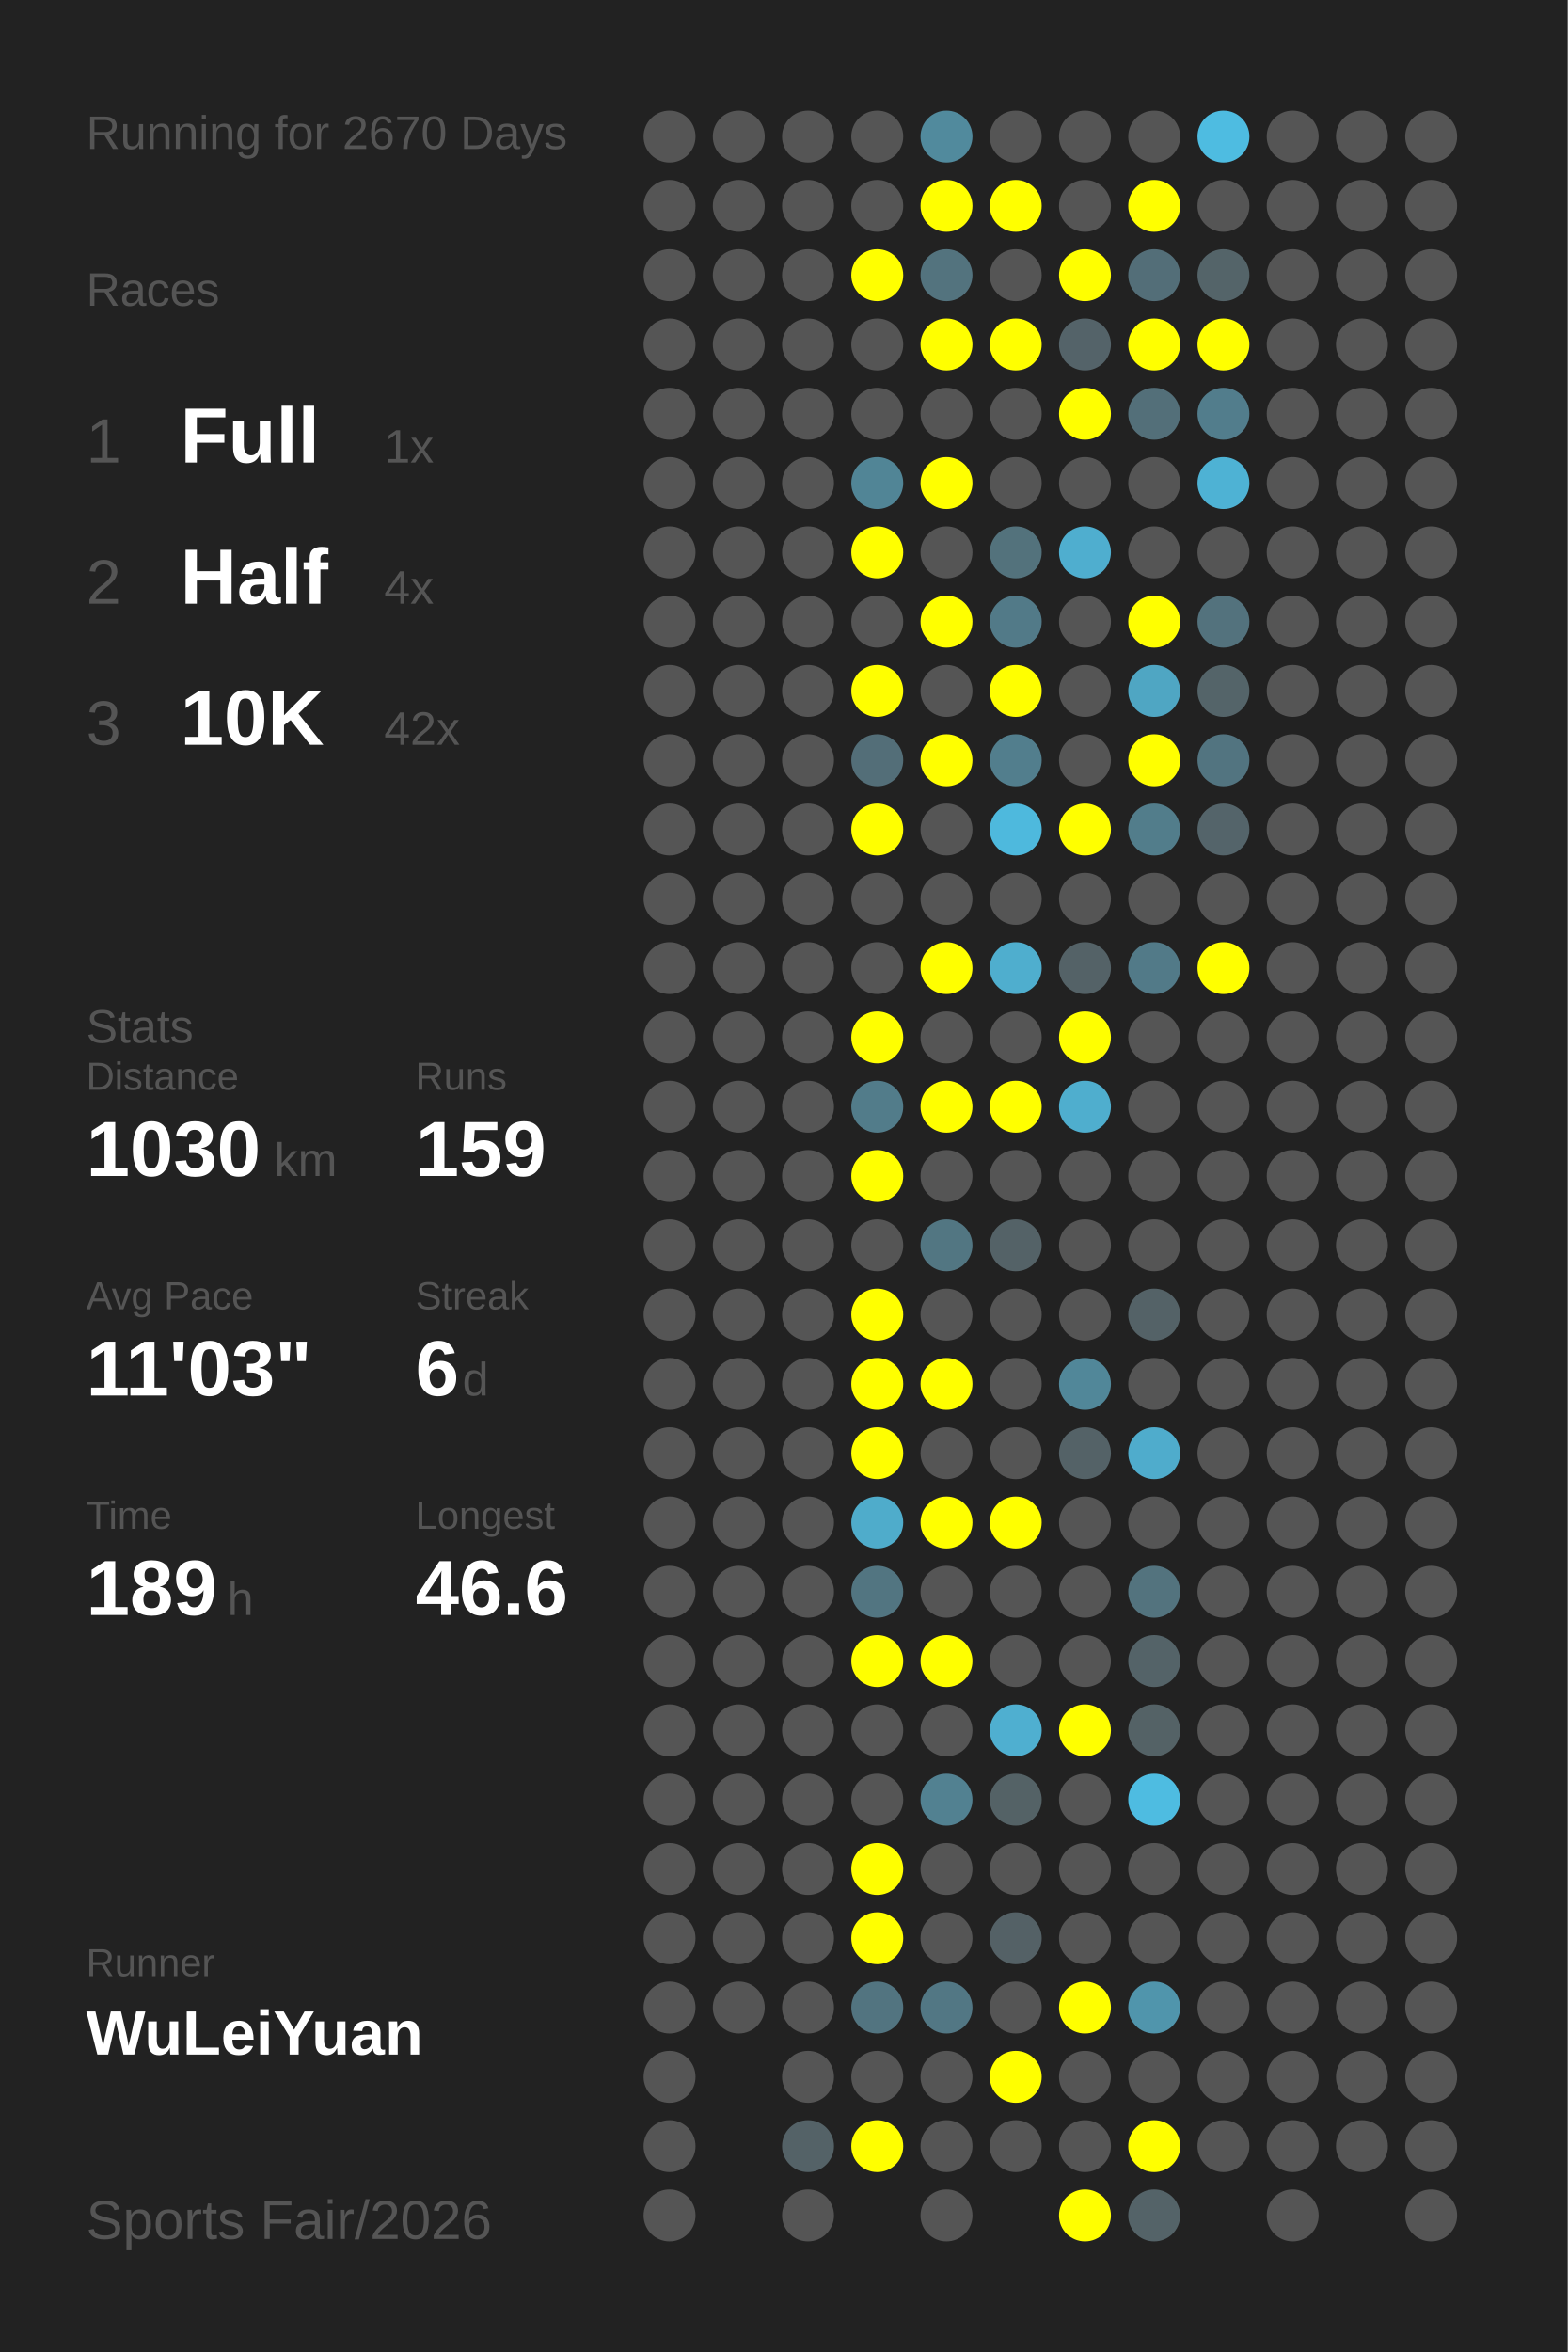
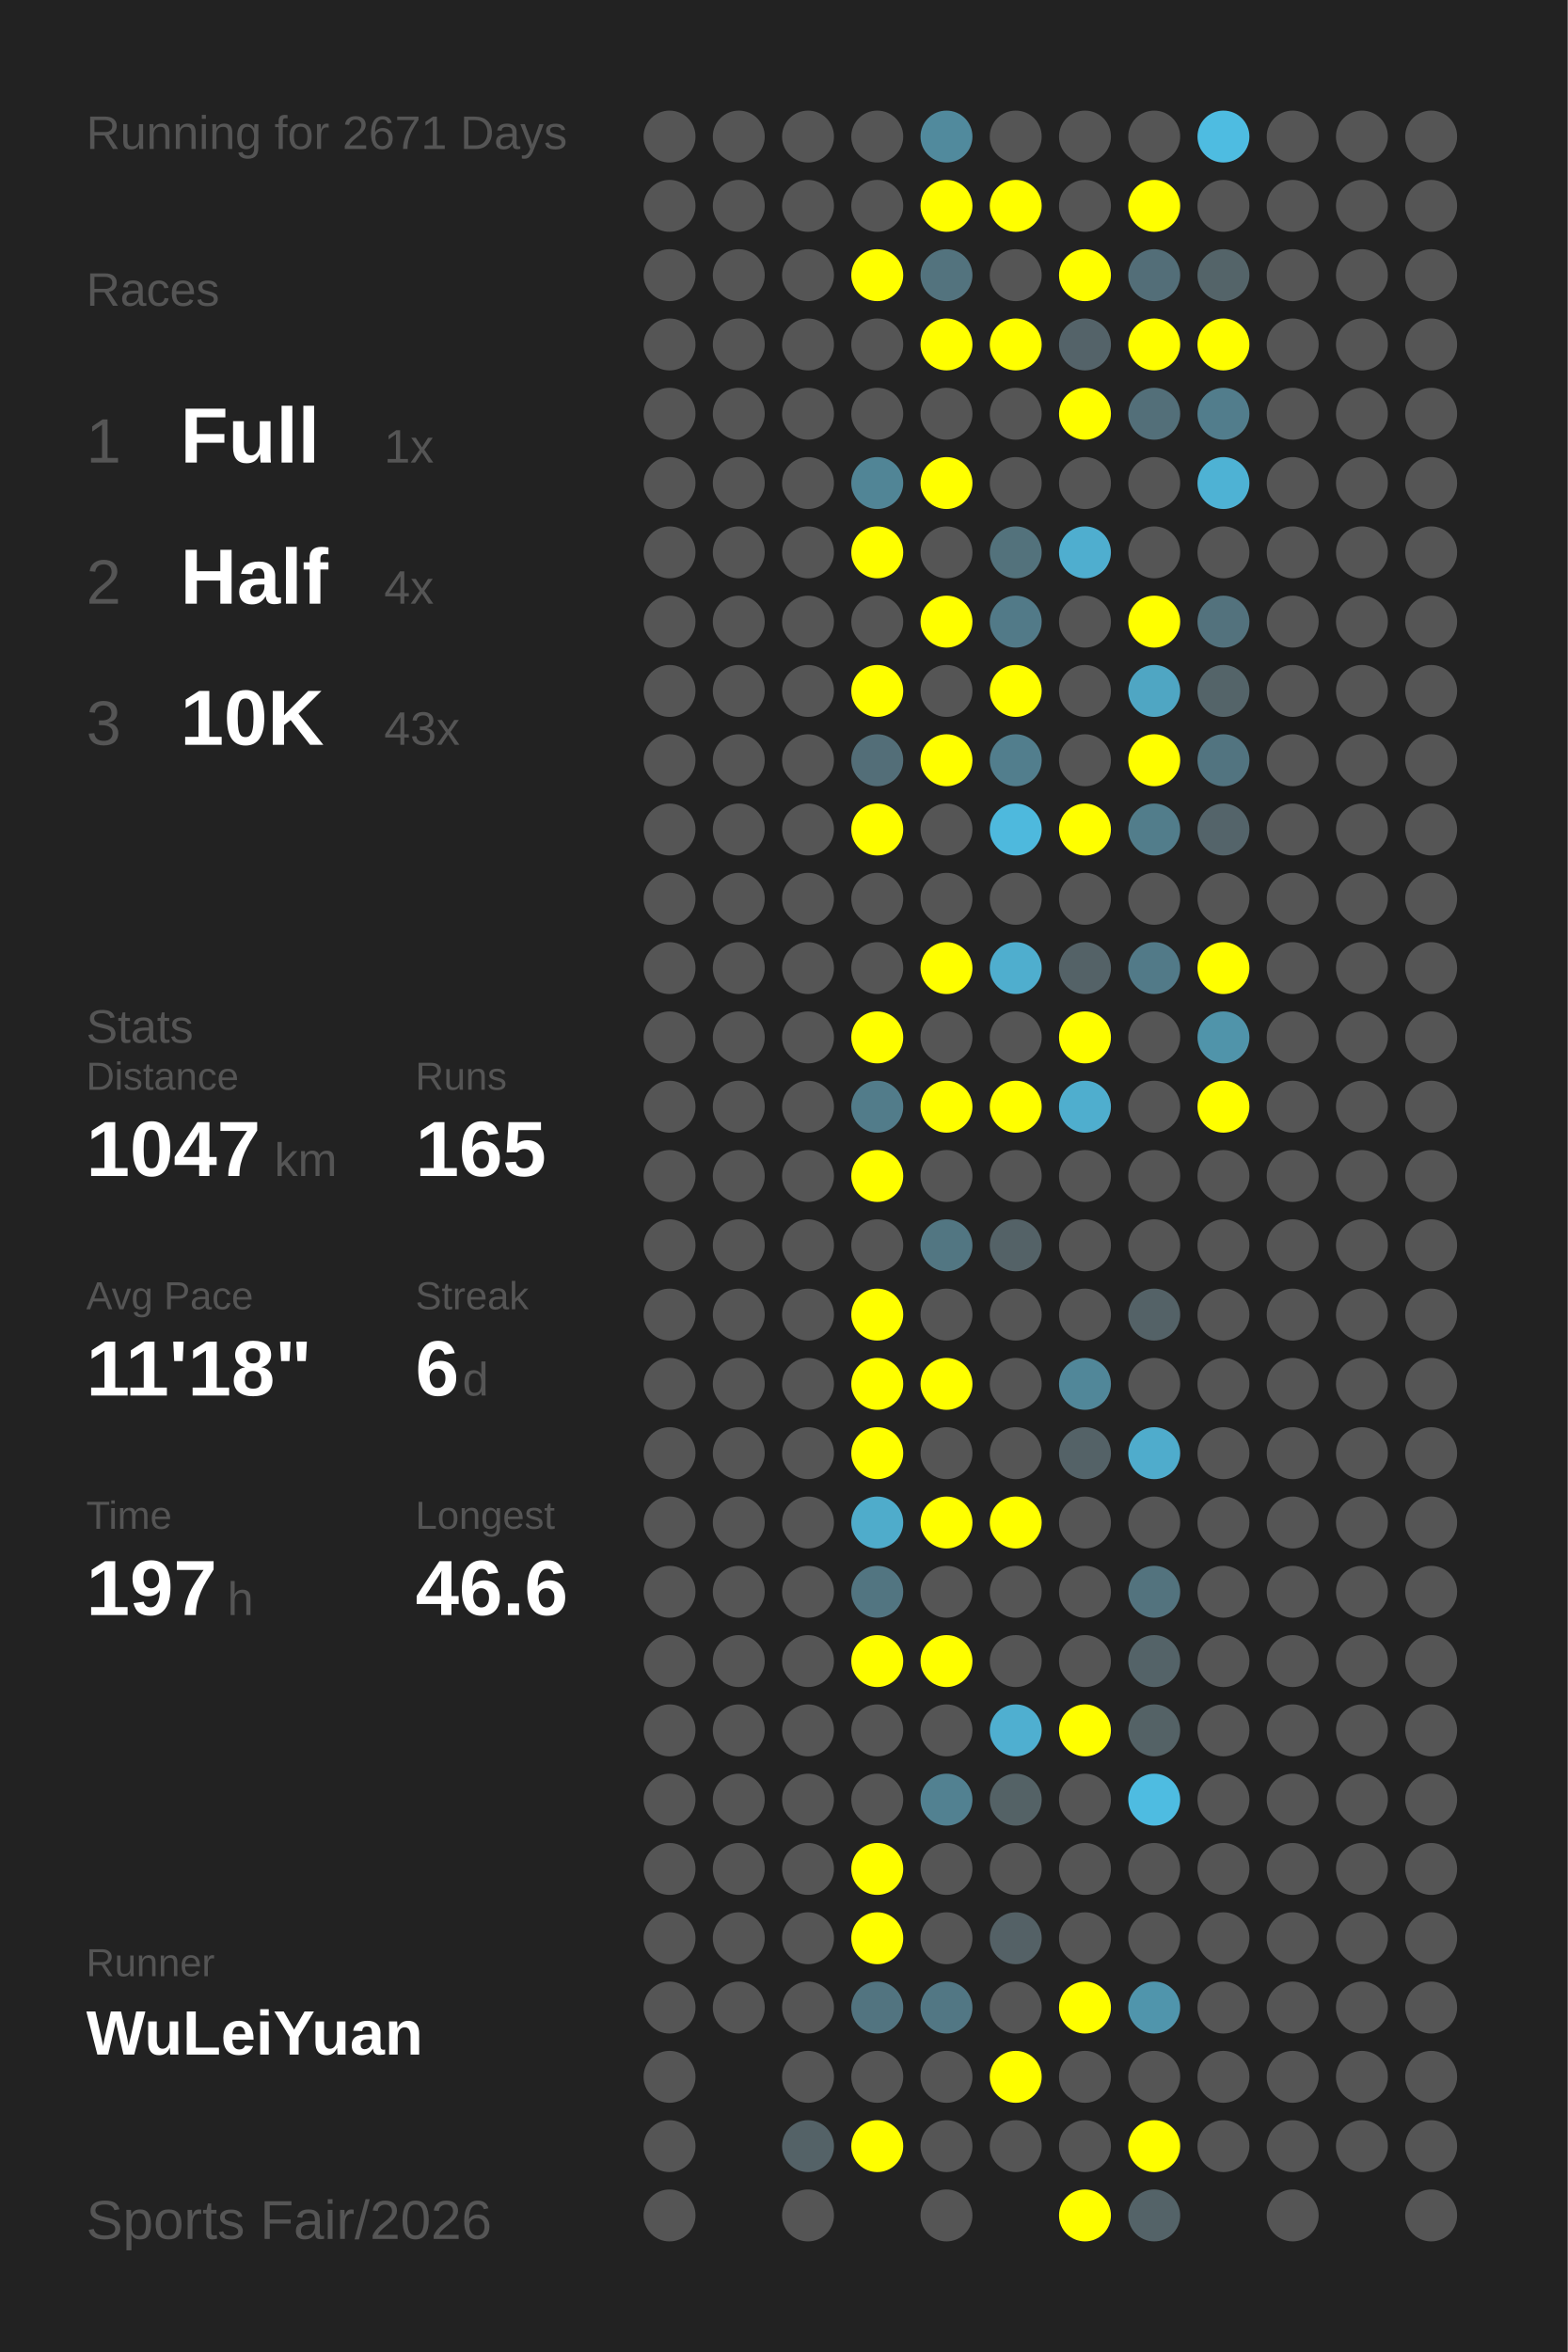
<svg xmlns="http://www.w3.org/2000/svg" baseProfile="full" height="300mm" version="1.1" viewBox="0,0,200,300" width="200mm">
  <defs />
  <rect fill="#222222" height="300" width="200" x="0" y="0" />
-   <text fill="#555555" style="font-size:6px; font-family:Arial;" x="11" y="19">Running for 2670 Days</text>
+   <text fill="#555555" style="font-size:6px; font-family:Arial;" x="11" y="19">Running for 2671 Days</text>
  <text fill="#555555" style="font-size:6px; font-family:Arial;" x="11" y="39">Races</text>
  <text fill="#555555" style="font-size:8px; font-family:Arial;" x="11" y="59">1</text>
  <text fill="#FFFFFF" style="font-size:10px; font-family:Arial; font-weight:bold;" x="23" y="59">Full</text>
  <text fill="#555555" style="font-size:6px; font-family:Arial;" x="49" y="59">1x</text>
  <text fill="#555555" style="font-size:8px; font-family:Arial;" x="11" y="77">2</text>
  <text fill="#FFFFFF" style="font-size:10px; font-family:Arial; font-weight:bold;" x="23" y="77">Half</text>
  <text fill="#555555" style="font-size:6px; font-family:Arial;" x="49" y="77">4x</text>
  <text fill="#555555" style="font-size:8px; font-family:Arial;" x="11" y="95">3</text>
  <text fill="#FFFFFF" style="font-size:10px; font-family:Arial; font-weight:bold;" x="23" y="95">10K</text>
-   <text fill="#555555" style="font-size:6px; font-family:Arial;" x="49" y="95">42x</text>
+   <text fill="#555555" style="font-size:6px; font-family:Arial;" x="49" y="95">43x</text>
  <text fill="#555555" style="font-size:6px; font-family:Arial;" x="11" y="133">Stats</text>
  <text fill="#555555" style="font-size:5px; font-family:Arial;" x="11" y="139">Distance</text>
-   <text fill="#FFFFFF" style="font-size:10px; font-family:Arial; font-weight:bold;" x="11" y="150">1030</text>
+   <text fill="#FFFFFF" style="font-size:10px; font-family:Arial; font-weight:bold;" x="11" y="150">1047</text>
  <text fill="#555555" style="font-size:6px; font-family:Arial;" x="35" y="150">km</text>
  <text fill="#555555" style="font-size:5px; font-family:Arial;" x="53" y="139">Runs</text>
-   <text fill="#FFFFFF" style="font-size:10px; font-family:Arial; font-weight:bold;" x="53" y="150">159</text>
+   <text fill="#FFFFFF" style="font-size:10px; font-family:Arial; font-weight:bold;" x="53" y="150">165</text>
  <text fill="#555555" style="font-size:5px; font-family:Arial;" x="11" y="167">Avg Pace</text>
-   <text fill="#FFFFFF" style="font-size:10px; font-family:Arial; font-weight:bold;" x="11" y="178">11'03"</text>
+   <text fill="#FFFFFF" style="font-size:10px; font-family:Arial; font-weight:bold;" x="11" y="178">11'18"</text>
  <text fill="#555555" style="font-size:5px; font-family:Arial;" x="53" y="167">Streak</text>
  <text fill="#FFFFFF" style="font-size:10px; font-family:Arial; font-weight:bold;" x="53" y="178">6</text>
  <text fill="#555555" style="font-size:6px; font-family:Arial;" x="59" y="178">d</text>
  <text fill="#555555" style="font-size:5px; font-family:Arial;" x="11" y="195">Time</text>
-   <text fill="#FFFFFF" style="font-size:10px; font-family:Arial; font-weight:bold;" x="11" y="206">189</text>
+   <text fill="#FFFFFF" style="font-size:10px; font-family:Arial; font-weight:bold;" x="11" y="206">197</text>
  <text fill="#555555" style="font-size:6px; font-family:Arial;" x="29" y="206">h</text>
  <text fill="#555555" style="font-size:5px; font-family:Arial;" x="53" y="195">Longest</text>
  <text fill="#FFFFFF" style="font-size:10px; font-family:Arial; font-weight:bold;" x="53" y="206">46.6</text>
  <text fill="#555555" style="font-size:5px; font-family:Arial;" x="11" y="252.065">Runner</text>
  <text fill="#FFFFFF" style="font-size:8px; font-family:Arial; font-weight:bold;" x="11" y="262.065">WuLeiYuan</text>
  <text fill="#555555" style="font-size:7px; font-family:Arial;" x="11" y="285.581">Sports Fair/2026</text>
  <circle cx="85.417" cy="17.419" fill="#555555" r="3.312" />
  <circle cx="85.417" cy="26.258" fill="#555555" r="3.312" />
  <circle cx="85.417" cy="35.097" fill="#555555" r="3.312" />
  <circle cx="85.417" cy="43.935" fill="#555555" r="3.312" />
  <circle cx="85.417" cy="52.774" fill="#555555" r="3.312" />
  <circle cx="85.417" cy="61.613" fill="#555555" r="3.312" />
  <circle cx="85.417" cy="70.452" fill="#555555" r="3.312" />
  <circle cx="85.417" cy="79.29" fill="#555555" r="3.312" />
  <circle cx="85.417" cy="88.129" fill="#555555" r="3.312" />
  <circle cx="85.417" cy="96.968" fill="#555555" r="3.312" />
  <circle cx="85.417" cy="105.806" fill="#555555" r="3.312" />
  <circle cx="85.417" cy="114.645" fill="#555555" r="3.312" />
  <circle cx="85.417" cy="123.484" fill="#555555" r="3.312" />
  <circle cx="85.417" cy="132.323" fill="#555555" r="3.312" />
  <circle cx="85.417" cy="141.161" fill="#555555" r="3.312" />
  <circle cx="85.417" cy="150" fill="#555555" r="3.312" />
  <circle cx="85.417" cy="158.839" fill="#555555" r="3.312" />
  <circle cx="85.417" cy="167.677" fill="#555555" r="3.312" />
  <circle cx="85.417" cy="176.516" fill="#555555" r="3.312" />
  <circle cx="85.417" cy="185.355" fill="#555555" r="3.312" />
  <circle cx="85.417" cy="194.194" fill="#555555" r="3.312" />
  <circle cx="85.417" cy="203.032" fill="#555555" r="3.312" />
  <circle cx="85.417" cy="211.871" fill="#555555" r="3.312" />
  <circle cx="85.417" cy="220.71" fill="#555555" r="3.312" />
  <circle cx="85.417" cy="229.548" fill="#555555" r="3.312" />
  <circle cx="85.417" cy="238.387" fill="#555555" r="3.312" />
  <circle cx="85.417" cy="247.226" fill="#555555" r="3.312" />
  <circle cx="85.417" cy="256.065" fill="#555555" r="3.312" />
  <circle cx="85.417" cy="264.903" fill="#555555" r="3.312" />
  <circle cx="85.417" cy="273.742" fill="#555555" r="3.312" />
  <circle cx="85.417" cy="282.581" fill="#555555" r="3.312" />
  <circle cx="94.25" cy="17.419" fill="#555555" r="3.312" />
  <circle cx="94.25" cy="26.258" fill="#555555" r="3.312" />
  <circle cx="94.25" cy="35.097" fill="#555555" r="3.312" />
  <circle cx="94.25" cy="43.935" fill="#555555" r="3.312" />
  <circle cx="94.25" cy="52.774" fill="#555555" r="3.312" />
  <circle cx="94.25" cy="61.613" fill="#555555" r="3.312" />
  <circle cx="94.25" cy="70.452" fill="#555555" r="3.312" />
  <circle cx="94.25" cy="79.29" fill="#555555" r="3.312" />
  <circle cx="94.25" cy="88.129" fill="#555555" r="3.312" />
  <circle cx="94.25" cy="96.968" fill="#555555" r="3.312" />
  <circle cx="94.25" cy="105.806" fill="#555555" r="3.312" />
  <circle cx="94.25" cy="114.645" fill="#555555" r="3.312" />
  <circle cx="94.25" cy="123.484" fill="#555555" r="3.312" />
  <circle cx="94.25" cy="132.323" fill="#555555" r="3.312" />
  <circle cx="94.25" cy="141.161" fill="#555555" r="3.312" />
  <circle cx="94.25" cy="150" fill="#555555" r="3.312" />
  <circle cx="94.25" cy="158.839" fill="#555555" r="3.312" />
  <circle cx="94.25" cy="167.677" fill="#555555" r="3.312" />
  <circle cx="94.25" cy="176.516" fill="#555555" r="3.312" />
  <circle cx="94.25" cy="185.355" fill="#555555" r="3.312" />
  <circle cx="94.25" cy="194.194" fill="#555555" r="3.312" />
  <circle cx="94.25" cy="203.032" fill="#555555" r="3.312" />
  <circle cx="94.25" cy="211.871" fill="#555555" r="3.312" />
  <circle cx="94.25" cy="220.71" fill="#555555" r="3.312" />
  <circle cx="94.25" cy="229.548" fill="#555555" r="3.312" />
  <circle cx="94.25" cy="238.387" fill="#555555" r="3.312" />
  <circle cx="94.25" cy="247.226" fill="#555555" r="3.312" />
  <circle cx="94.25" cy="256.065" fill="#555555" r="3.312" />
  <circle cx="103.083" cy="17.419" fill="#555555" r="3.312" />
  <circle cx="103.083" cy="26.258" fill="#555555" r="3.312" />
  <circle cx="103.083" cy="35.097" fill="#555555" r="3.312" />
  <circle cx="103.083" cy="43.935" fill="#555555" r="3.312" />
  <circle cx="103.083" cy="52.774" fill="#555555" r="3.312" />
  <circle cx="103.083" cy="61.613" fill="#555555" r="3.312" />
  <circle cx="103.083" cy="70.452" fill="#555555" r="3.312" />
  <circle cx="103.083" cy="79.29" fill="#555555" r="3.312" />
  <circle cx="103.083" cy="88.129" fill="#555555" r="3.312" />
  <circle cx="103.083" cy="96.968" fill="#555555" r="3.312" />
  <circle cx="103.083" cy="105.806" fill="#555555" r="3.312" />
  <circle cx="103.083" cy="114.645" fill="#555555" r="3.312" />
  <circle cx="103.083" cy="123.484" fill="#555555" r="3.312" />
  <circle cx="103.083" cy="132.323" fill="#555555" r="3.312" />
  <circle cx="103.083" cy="141.161" fill="#555555" r="3.312" />
  <circle cx="103.083" cy="150" fill="#555555" r="3.312" />
  <circle cx="103.083" cy="158.839" fill="#555555" r="3.312" />
  <circle cx="103.083" cy="167.677" fill="#555555" r="3.312" />
  <circle cx="103.083" cy="176.516" fill="#555555" r="3.312" />
  <circle cx="103.083" cy="185.355" fill="#555555" r="3.312" />
  <circle cx="103.083" cy="194.194" fill="#555555" r="3.312" />
  <circle cx="103.083" cy="203.032" fill="#555555" r="3.312" />
  <circle cx="103.083" cy="211.871" fill="#555555" r="3.312" />
  <circle cx="103.083" cy="220.71" fill="#555555" r="3.312" />
  <circle cx="103.083" cy="229.548" fill="#555555" r="3.312" />
  <circle cx="103.083" cy="238.387" fill="#555555" r="3.312" />
  <circle cx="103.083" cy="247.226" fill="#555555" r="3.312" />
  <circle cx="103.083" cy="256.065" fill="#555555" r="3.312" />
  <circle cx="103.083" cy="264.903" fill="#555555" r="3.312" />
  <circle cx="103.083" cy="273.742" fill="#546267" r="3.312" />
  <circle cx="103.083" cy="282.581" fill="#555555" r="3.312" />
  <circle cx="111.917" cy="17.419" fill="#555555" r="3.312" />
  <circle cx="111.917" cy="26.258" fill="#555555" r="3.312" />
  <circle cx="111.917" cy="35.097" fill="#FFFF00" r="3.312" />
  <circle cx="111.917" cy="43.935" fill="#555555" r="3.312" />
  <circle cx="111.917" cy="52.774" fill="#555555" r="3.312" />
  <circle cx="111.917" cy="61.613" fill="#518596" r="3.312" />
  <circle cx="111.917" cy="70.452" fill="#FFFF00" r="3.312" />
  <circle cx="111.917" cy="79.29" fill="#555555" r="3.312" />
  <circle cx="111.917" cy="88.129" fill="#FFFF00" r="3.312" />
  <circle cx="111.917" cy="96.968" fill="#536e78" r="3.312" />
  <circle cx="111.917" cy="105.806" fill="#FFFF00" r="3.312" />
  <circle cx="111.917" cy="114.645" fill="#555555" r="3.312" />
  <circle cx="111.917" cy="123.484" fill="#555555" r="3.312" />
  <circle cx="111.917" cy="132.323" fill="#FFFF00" r="3.312" />
  <circle cx="111.917" cy="141.161" fill="#527c8a" r="3.312" />
  <circle cx="111.917" cy="150" fill="#FFFF00" r="3.312" />
  <circle cx="111.917" cy="158.839" fill="#555555" r="3.312" />
  <circle cx="111.917" cy="167.677" fill="#FFFF00" r="3.312" />
  <circle cx="111.917" cy="176.516" fill="#FFFF00" r="3.312" />
  <circle cx="111.917" cy="185.355" fill="#FFFF00" r="3.312" />
  <circle cx="111.917" cy="194.194" fill="#4faccb" r="3.312" />
  <circle cx="111.917" cy="203.032" fill="#527581" r="3.312" />
  <circle cx="111.917" cy="211.871" fill="#FFFF00" r="3.312" />
  <circle cx="111.917" cy="220.71" fill="#555555" r="3.312" />
  <circle cx="111.917" cy="229.548" fill="#555555" r="3.312" />
  <circle cx="111.917" cy="238.387" fill="#FFFF00" r="3.312" />
  <circle cx="111.917" cy="247.226" fill="#FFFF00" r="3.312" />
  <circle cx="111.917" cy="256.065" fill="#527480" r="3.312" />
  <circle cx="111.917" cy="264.903" fill="#555555" r="3.312" />
  <circle cx="111.917" cy="273.742" fill="#FFFF00" r="3.312" />
  <circle cx="120.75" cy="17.419" fill="#518a9d" r="3.312" />
  <circle cx="120.75" cy="26.258" fill="#FFFF00" r="3.312" />
  <circle cx="120.75" cy="35.097" fill="#53737e" r="3.312" />
  <circle cx="120.75" cy="43.935" fill="#FFFF00" r="3.312" />
  <circle cx="120.75" cy="52.774" fill="#555555" r="3.312" />
  <circle cx="120.75" cy="61.613" fill="#FFFF00" r="3.312" />
  <circle cx="120.75" cy="70.452" fill="#555555" r="3.312" />
  <circle cx="120.75" cy="79.29" fill="#FFFF00" r="3.312" />
  <circle cx="120.75" cy="88.129" fill="#555555" r="3.312" />
  <circle cx="120.75" cy="96.968" fill="#FFFF00" r="3.312" />
  <circle cx="120.75" cy="105.806" fill="#555555" r="3.312" />
  <circle cx="120.75" cy="114.645" fill="#555555" r="3.312" />
  <circle cx="120.75" cy="123.484" fill="#FFFF00" r="3.312" />
  <circle cx="120.75" cy="132.323" fill="#555555" r="3.312" />
  <circle cx="120.75" cy="141.161" fill="#FFFF00" r="3.312" />
  <circle cx="120.75" cy="150" fill="#555555" r="3.312" />
  <circle cx="120.75" cy="158.839" fill="#527682" r="3.312" />
  <circle cx="120.75" cy="167.677" fill="#555555" r="3.312" />
  <circle cx="120.75" cy="176.516" fill="#FFFF00" r="3.312" />
  <circle cx="120.75" cy="185.355" fill="#555555" r="3.312" />
  <circle cx="120.75" cy="194.194" fill="#FFFF00" r="3.312" />
  <circle cx="120.75" cy="203.032" fill="#555555" r="3.312" />
  <circle cx="120.75" cy="211.871" fill="#FFFF00" r="3.312" />
  <circle cx="120.75" cy="220.71" fill="#555555" r="3.312" />
  <circle cx="120.75" cy="229.548" fill="#528191" r="3.312" />
  <circle cx="120.75" cy="238.387" fill="#555555" r="3.312" />
  <circle cx="120.75" cy="247.226" fill="#555555" r="3.312" />
  <circle cx="120.75" cy="256.065" fill="#527784" r="3.312" />
  <circle cx="120.75" cy="264.903" fill="#555555" r="3.312" />
  <circle cx="120.75" cy="273.742" fill="#555555" r="3.312" />
  <circle cx="120.75" cy="282.581" fill="#555555" r="3.312" />
  <circle cx="129.583" cy="17.419" fill="#555555" r="3.312" />
  <circle cx="129.583" cy="26.258" fill="#FFFF00" r="3.312" />
  <circle cx="129.583" cy="35.097" fill="#555555" r="3.312" />
  <circle cx="129.583" cy="43.935" fill="#FFFF00" r="3.312" />
  <circle cx="129.583" cy="52.774" fill="#555555" r="3.312" />
  <circle cx="129.583" cy="61.613" fill="#555555" r="3.312" />
  <circle cx="129.583" cy="70.452" fill="#53727c" r="3.312" />
  <circle cx="129.583" cy="79.29" fill="#527a88" r="3.312" />
  <circle cx="129.583" cy="88.129" fill="#FFFF00" r="3.312" />
  <circle cx="129.583" cy="96.968" fill="#527e8d" r="3.312" />
  <circle cx="129.583" cy="105.806" fill="#4eb9dd" r="3.312" />
  <circle cx="129.583" cy="114.645" fill="#555555" r="3.312" />
  <circle cx="129.583" cy="123.484" fill="#4faece" r="3.312" />
  <circle cx="129.583" cy="132.323" fill="#555555" r="3.312" />
  <circle cx="129.583" cy="141.161" fill="#FFFF00" r="3.312" />
  <circle cx="129.583" cy="150" fill="#555555" r="3.312" />
  <circle cx="129.583" cy="158.839" fill="#546267" r="3.312" />
  <circle cx="129.583" cy="167.677" fill="#555555" r="3.312" />
  <circle cx="129.583" cy="176.516" fill="#555555" r="3.312" />
  <circle cx="129.583" cy="185.355" fill="#555555" r="3.312" />
  <circle cx="129.583" cy="194.194" fill="#FFFF00" r="3.312" />
  <circle cx="129.583" cy="203.032" fill="#555555" r="3.312" />
  <circle cx="129.583" cy="211.871" fill="#555555" r="3.312" />
  <circle cx="129.583" cy="220.71" fill="#4fafd0" r="3.312" />
  <circle cx="129.583" cy="229.548" fill="#546266" r="3.312" />
  <circle cx="129.583" cy="238.387" fill="#555555" r="3.312" />
  <circle cx="129.583" cy="247.226" fill="#546166" r="3.312" />
  <circle cx="129.583" cy="256.065" fill="#555555" r="3.312" />
  <circle cx="129.583" cy="264.903" fill="#FFFF00" r="3.312" />
  <circle cx="129.583" cy="273.742" fill="#555555" r="3.312" />
  <circle cx="138.417" cy="17.419" fill="#555555" r="3.312" />
  <circle cx="138.417" cy="26.258" fill="#555555" r="3.312" />
  <circle cx="138.417" cy="35.097" fill="#FFFF00" r="3.312" />
  <circle cx="138.417" cy="43.935" fill="#546369" r="3.312" />
  <circle cx="138.417" cy="52.774" fill="#FFFF00" r="3.312" />
  <circle cx="138.417" cy="61.613" fill="#555555" r="3.312" />
  <circle cx="138.417" cy="70.452" fill="#4faecf" r="3.312" />
  <circle cx="138.417" cy="79.29" fill="#555555" r="3.312" />
  <circle cx="138.417" cy="88.129" fill="#555555" r="3.312" />
  <circle cx="138.417" cy="96.968" fill="#555555" r="3.312" />
  <circle cx="138.417" cy="105.806" fill="#FFFF00" r="3.312" />
  <circle cx="138.417" cy="114.645" fill="#555555" r="3.312" />
  <circle cx="138.417" cy="123.484" fill="#546267" r="3.312" />
  <circle cx="138.417" cy="132.323" fill="#FFFF00" r="3.312" />
  <circle cx="138.417" cy="141.161" fill="#4faece" r="3.312" />
  <circle cx="138.417" cy="150" fill="#555555" r="3.312" />
  <circle cx="138.417" cy="158.839" fill="#555555" r="3.312" />
  <circle cx="138.417" cy="167.677" fill="#555555" r="3.312" />
  <circle cx="138.417" cy="176.516" fill="#518799" r="3.312" />
  <circle cx="138.417" cy="185.355" fill="#546267" r="3.312" />
  <circle cx="138.417" cy="194.194" fill="#555555" r="3.312" />
  <circle cx="138.417" cy="203.032" fill="#555555" r="3.312" />
  <circle cx="138.417" cy="211.871" fill="#555555" r="3.312" />
  <circle cx="138.417" cy="220.71" fill="#FFFF00" r="3.312" />
  <circle cx="138.417" cy="229.548" fill="#555555" r="3.312" />
  <circle cx="138.417" cy="238.387" fill="#555555" r="3.312" />
  <circle cx="138.417" cy="247.226" fill="#555555" r="3.312" />
  <circle cx="138.417" cy="256.065" fill="#FFFF00" r="3.312" />
  <circle cx="138.417" cy="264.903" fill="#555555" r="3.312" />
  <circle cx="138.417" cy="273.742" fill="#555555" r="3.312" />
  <circle cx="138.417" cy="282.581" fill="#FFFF00" r="3.312" />
  <circle cx="147.25" cy="17.419" fill="#555555" r="3.312" />
  <circle cx="147.25" cy="26.258" fill="#FFFF00" r="3.312" />
  <circle cx="147.25" cy="35.097" fill="#536e78" r="3.312" />
  <circle cx="147.25" cy="43.935" fill="#FFFF00" r="3.312" />
  <circle cx="147.25" cy="52.774" fill="#536f79" r="3.312" />
  <circle cx="147.25" cy="61.613" fill="#555555" r="3.312" />
  <circle cx="147.25" cy="70.452" fill="#555555" r="3.312" />
  <circle cx="147.25" cy="79.29" fill="#FFFF00" r="3.312" />
  <circle cx="147.25" cy="88.129" fill="#4fa6c3" r="3.312" />
  <circle cx="147.25" cy="96.968" fill="#FFFF00" r="3.312" />
  <circle cx="147.25" cy="105.806" fill="#527d8b" r="3.312" />
  <circle cx="147.25" cy="114.645" fill="#555555" r="3.312" />
  <circle cx="147.25" cy="123.484" fill="#527a88" r="3.312" />
  <circle cx="147.25" cy="132.323" fill="#555555" r="3.312" />
  <circle cx="147.25" cy="141.161" fill="#555555" r="3.312" />
  <circle cx="147.25" cy="150" fill="#555555" r="3.312" />
  <circle cx="147.25" cy="158.839" fill="#555555" r="3.312" />
  <circle cx="147.25" cy="167.677" fill="#546267" r="3.312" />
  <circle cx="147.25" cy="176.516" fill="#555555" r="3.312" />
  <circle cx="147.25" cy="185.355" fill="#4faccc" r="3.312" />
  <circle cx="147.25" cy="194.194" fill="#555555" r="3.312" />
  <circle cx="147.25" cy="203.032" fill="#53737e" r="3.312" />
  <circle cx="147.25" cy="211.871" fill="#546368" r="3.312" />
  <circle cx="147.25" cy="220.71" fill="#546266" r="3.312" />
  <circle cx="147.25" cy="229.548" fill="#4ebce1" r="3.312" />
  <circle cx="147.25" cy="238.387" fill="#555555" r="3.312" />
  <circle cx="147.25" cy="247.226" fill="#555555" r="3.312" />
  <circle cx="147.25" cy="256.065" fill="#5095ac" r="3.312" />
  <circle cx="147.25" cy="264.903" fill="#555555" r="3.312" />
  <circle cx="147.25" cy="273.742" fill="#FFFF00" r="3.312" />
  <circle cx="147.25" cy="282.581" fill="#546368" r="3.312" />
  <circle cx="156.083" cy="17.419" fill="#4ebce1" r="3.312" />
  <circle cx="156.083" cy="26.258" fill="#555555" r="3.312" />
  <circle cx="156.083" cy="35.097" fill="#546469" r="3.312" />
  <circle cx="156.083" cy="43.935" fill="#FFFF00" r="3.312" />
  <circle cx="156.083" cy="52.774" fill="#527d8c" r="3.312" />
  <circle cx="156.083" cy="61.613" fill="#4eb2d4" r="3.312" />
  <circle cx="156.083" cy="70.452" fill="#555555" r="3.312" />
  <circle cx="156.083" cy="79.29" fill="#53727d" r="3.312" />
  <circle cx="156.083" cy="88.129" fill="#546469" r="3.312" />
  <circle cx="156.083" cy="96.968" fill="#527480" r="3.312" />
  <circle cx="156.083" cy="105.806" fill="#54646a" r="3.312" />
  <circle cx="156.083" cy="114.645" fill="#555555" r="3.312" />
  <circle cx="156.083" cy="123.484" fill="#FFFF00" r="3.312" />
-   <circle cx="156.083" cy="132.323" fill="#555555" r="3.312" />
-   <circle cx="156.083" cy="141.161" fill="#555555" r="3.312" />
+   <circle cx="156.083" cy="132.323" fill="#5094aa" r="3.312" />
+   <circle cx="156.083" cy="141.161" fill="#FFFF00" r="3.312" />
  <circle cx="156.083" cy="150" fill="#555555" r="3.312" />
  <circle cx="156.083" cy="158.839" fill="#555555" r="3.312" />
  <circle cx="156.083" cy="167.677" fill="#555555" r="3.312" />
  <circle cx="156.083" cy="176.516" fill="#555555" r="3.312" />
  <circle cx="156.083" cy="185.355" fill="#555555" r="3.312" />
  <circle cx="156.083" cy="194.194" fill="#555555" r="3.312" />
  <circle cx="156.083" cy="203.032" fill="#555555" r="3.312" />
  <circle cx="156.083" cy="211.871" fill="#555555" r="3.312" />
  <circle cx="156.083" cy="220.71" fill="#555555" r="3.312" />
  <circle cx="156.083" cy="229.548" fill="#555555" r="3.312" />
  <circle cx="156.083" cy="238.387" fill="#555555" r="3.312" />
  <circle cx="156.083" cy="247.226" fill="#555555" r="3.312" />
  <circle cx="156.083" cy="256.065" fill="#555555" r="3.312" />
  <circle cx="156.083" cy="264.903" fill="#555555" r="3.312" />
  <circle cx="156.083" cy="273.742" fill="#555555" r="3.312" />
  <circle cx="164.917" cy="17.419" fill="#555555" r="3.312" />
  <circle cx="164.917" cy="26.258" fill="#555555" r="3.312" />
  <circle cx="164.917" cy="35.097" fill="#555555" r="3.312" />
  <circle cx="164.917" cy="43.935" fill="#555555" r="3.312" />
  <circle cx="164.917" cy="52.774" fill="#555555" r="3.312" />
  <circle cx="164.917" cy="61.613" fill="#555555" r="3.312" />
  <circle cx="164.917" cy="70.452" fill="#555555" r="3.312" />
  <circle cx="164.917" cy="79.29" fill="#555555" r="3.312" />
  <circle cx="164.917" cy="88.129" fill="#555555" r="3.312" />
  <circle cx="164.917" cy="96.968" fill="#555555" r="3.312" />
  <circle cx="164.917" cy="105.806" fill="#555555" r="3.312" />
  <circle cx="164.917" cy="114.645" fill="#555555" r="3.312" />
  <circle cx="164.917" cy="123.484" fill="#555555" r="3.312" />
  <circle cx="164.917" cy="132.323" fill="#555555" r="3.312" />
  <circle cx="164.917" cy="141.161" fill="#555555" r="3.312" />
  <circle cx="164.917" cy="150" fill="#555555" r="3.312" />
  <circle cx="164.917" cy="158.839" fill="#555555" r="3.312" />
  <circle cx="164.917" cy="167.677" fill="#555555" r="3.312" />
  <circle cx="164.917" cy="176.516" fill="#555555" r="3.312" />
  <circle cx="164.917" cy="185.355" fill="#555555" r="3.312" />
  <circle cx="164.917" cy="194.194" fill="#555555" r="3.312" />
  <circle cx="164.917" cy="203.032" fill="#555555" r="3.312" />
  <circle cx="164.917" cy="211.871" fill="#555555" r="3.312" />
  <circle cx="164.917" cy="220.71" fill="#555555" r="3.312" />
  <circle cx="164.917" cy="229.548" fill="#555555" r="3.312" />
  <circle cx="164.917" cy="238.387" fill="#555555" r="3.312" />
  <circle cx="164.917" cy="247.226" fill="#555555" r="3.312" />
  <circle cx="164.917" cy="256.065" fill="#555555" r="3.312" />
  <circle cx="164.917" cy="264.903" fill="#555555" r="3.312" />
  <circle cx="164.917" cy="273.742" fill="#555555" r="3.312" />
  <circle cx="164.917" cy="282.581" fill="#555555" r="3.312" />
  <circle cx="173.75" cy="17.419" fill="#555555" r="3.312" />
  <circle cx="173.75" cy="26.258" fill="#555555" r="3.312" />
  <circle cx="173.75" cy="35.097" fill="#555555" r="3.312" />
  <circle cx="173.75" cy="43.935" fill="#555555" r="3.312" />
  <circle cx="173.75" cy="52.774" fill="#555555" r="3.312" />
  <circle cx="173.75" cy="61.613" fill="#555555" r="3.312" />
  <circle cx="173.75" cy="70.452" fill="#555555" r="3.312" />
  <circle cx="173.75" cy="79.29" fill="#555555" r="3.312" />
  <circle cx="173.75" cy="88.129" fill="#555555" r="3.312" />
  <circle cx="173.75" cy="96.968" fill="#555555" r="3.312" />
  <circle cx="173.75" cy="105.806" fill="#555555" r="3.312" />
  <circle cx="173.75" cy="114.645" fill="#555555" r="3.312" />
  <circle cx="173.75" cy="123.484" fill="#555555" r="3.312" />
  <circle cx="173.75" cy="132.323" fill="#555555" r="3.312" />
  <circle cx="173.75" cy="141.161" fill="#555555" r="3.312" />
  <circle cx="173.75" cy="150" fill="#555555" r="3.312" />
  <circle cx="173.75" cy="158.839" fill="#555555" r="3.312" />
  <circle cx="173.75" cy="167.677" fill="#555555" r="3.312" />
  <circle cx="173.75" cy="176.516" fill="#555555" r="3.312" />
  <circle cx="173.75" cy="185.355" fill="#555555" r="3.312" />
  <circle cx="173.75" cy="194.194" fill="#555555" r="3.312" />
  <circle cx="173.75" cy="203.032" fill="#555555" r="3.312" />
  <circle cx="173.75" cy="211.871" fill="#555555" r="3.312" />
  <circle cx="173.75" cy="220.71" fill="#555555" r="3.312" />
  <circle cx="173.75" cy="229.548" fill="#555555" r="3.312" />
  <circle cx="173.75" cy="238.387" fill="#555555" r="3.312" />
  <circle cx="173.75" cy="247.226" fill="#555555" r="3.312" />
  <circle cx="173.75" cy="256.065" fill="#555555" r="3.312" />
  <circle cx="173.75" cy="264.903" fill="#555555" r="3.312" />
  <circle cx="173.75" cy="273.742" fill="#555555" r="3.312" />
  <circle cx="182.583" cy="17.419" fill="#555555" r="3.312" />
  <circle cx="182.583" cy="26.258" fill="#555555" r="3.312" />
  <circle cx="182.583" cy="35.097" fill="#555555" r="3.312" />
  <circle cx="182.583" cy="43.935" fill="#555555" r="3.312" />
  <circle cx="182.583" cy="52.774" fill="#555555" r="3.312" />
  <circle cx="182.583" cy="61.613" fill="#555555" r="3.312" />
  <circle cx="182.583" cy="70.452" fill="#555555" r="3.312" />
  <circle cx="182.583" cy="79.29" fill="#555555" r="3.312" />
  <circle cx="182.583" cy="88.129" fill="#555555" r="3.312" />
  <circle cx="182.583" cy="96.968" fill="#555555" r="3.312" />
  <circle cx="182.583" cy="105.806" fill="#555555" r="3.312" />
  <circle cx="182.583" cy="114.645" fill="#555555" r="3.312" />
  <circle cx="182.583" cy="123.484" fill="#555555" r="3.312" />
  <circle cx="182.583" cy="132.323" fill="#555555" r="3.312" />
  <circle cx="182.583" cy="141.161" fill="#555555" r="3.312" />
  <circle cx="182.583" cy="150" fill="#555555" r="3.312" />
  <circle cx="182.583" cy="158.839" fill="#555555" r="3.312" />
  <circle cx="182.583" cy="167.677" fill="#555555" r="3.312" />
  <circle cx="182.583" cy="176.516" fill="#555555" r="3.312" />
  <circle cx="182.583" cy="185.355" fill="#555555" r="3.312" />
  <circle cx="182.583" cy="194.194" fill="#555555" r="3.312" />
  <circle cx="182.583" cy="203.032" fill="#555555" r="3.312" />
  <circle cx="182.583" cy="211.871" fill="#555555" r="3.312" />
  <circle cx="182.583" cy="220.71" fill="#555555" r="3.312" />
  <circle cx="182.583" cy="229.548" fill="#555555" r="3.312" />
  <circle cx="182.583" cy="238.387" fill="#555555" r="3.312" />
  <circle cx="182.583" cy="247.226" fill="#555555" r="3.312" />
  <circle cx="182.583" cy="256.065" fill="#555555" r="3.312" />
  <circle cx="182.583" cy="264.903" fill="#555555" r="3.312" />
  <circle cx="182.583" cy="273.742" fill="#555555" r="3.312" />
  <circle cx="182.583" cy="282.581" fill="#555555" r="3.312" />
</svg>
